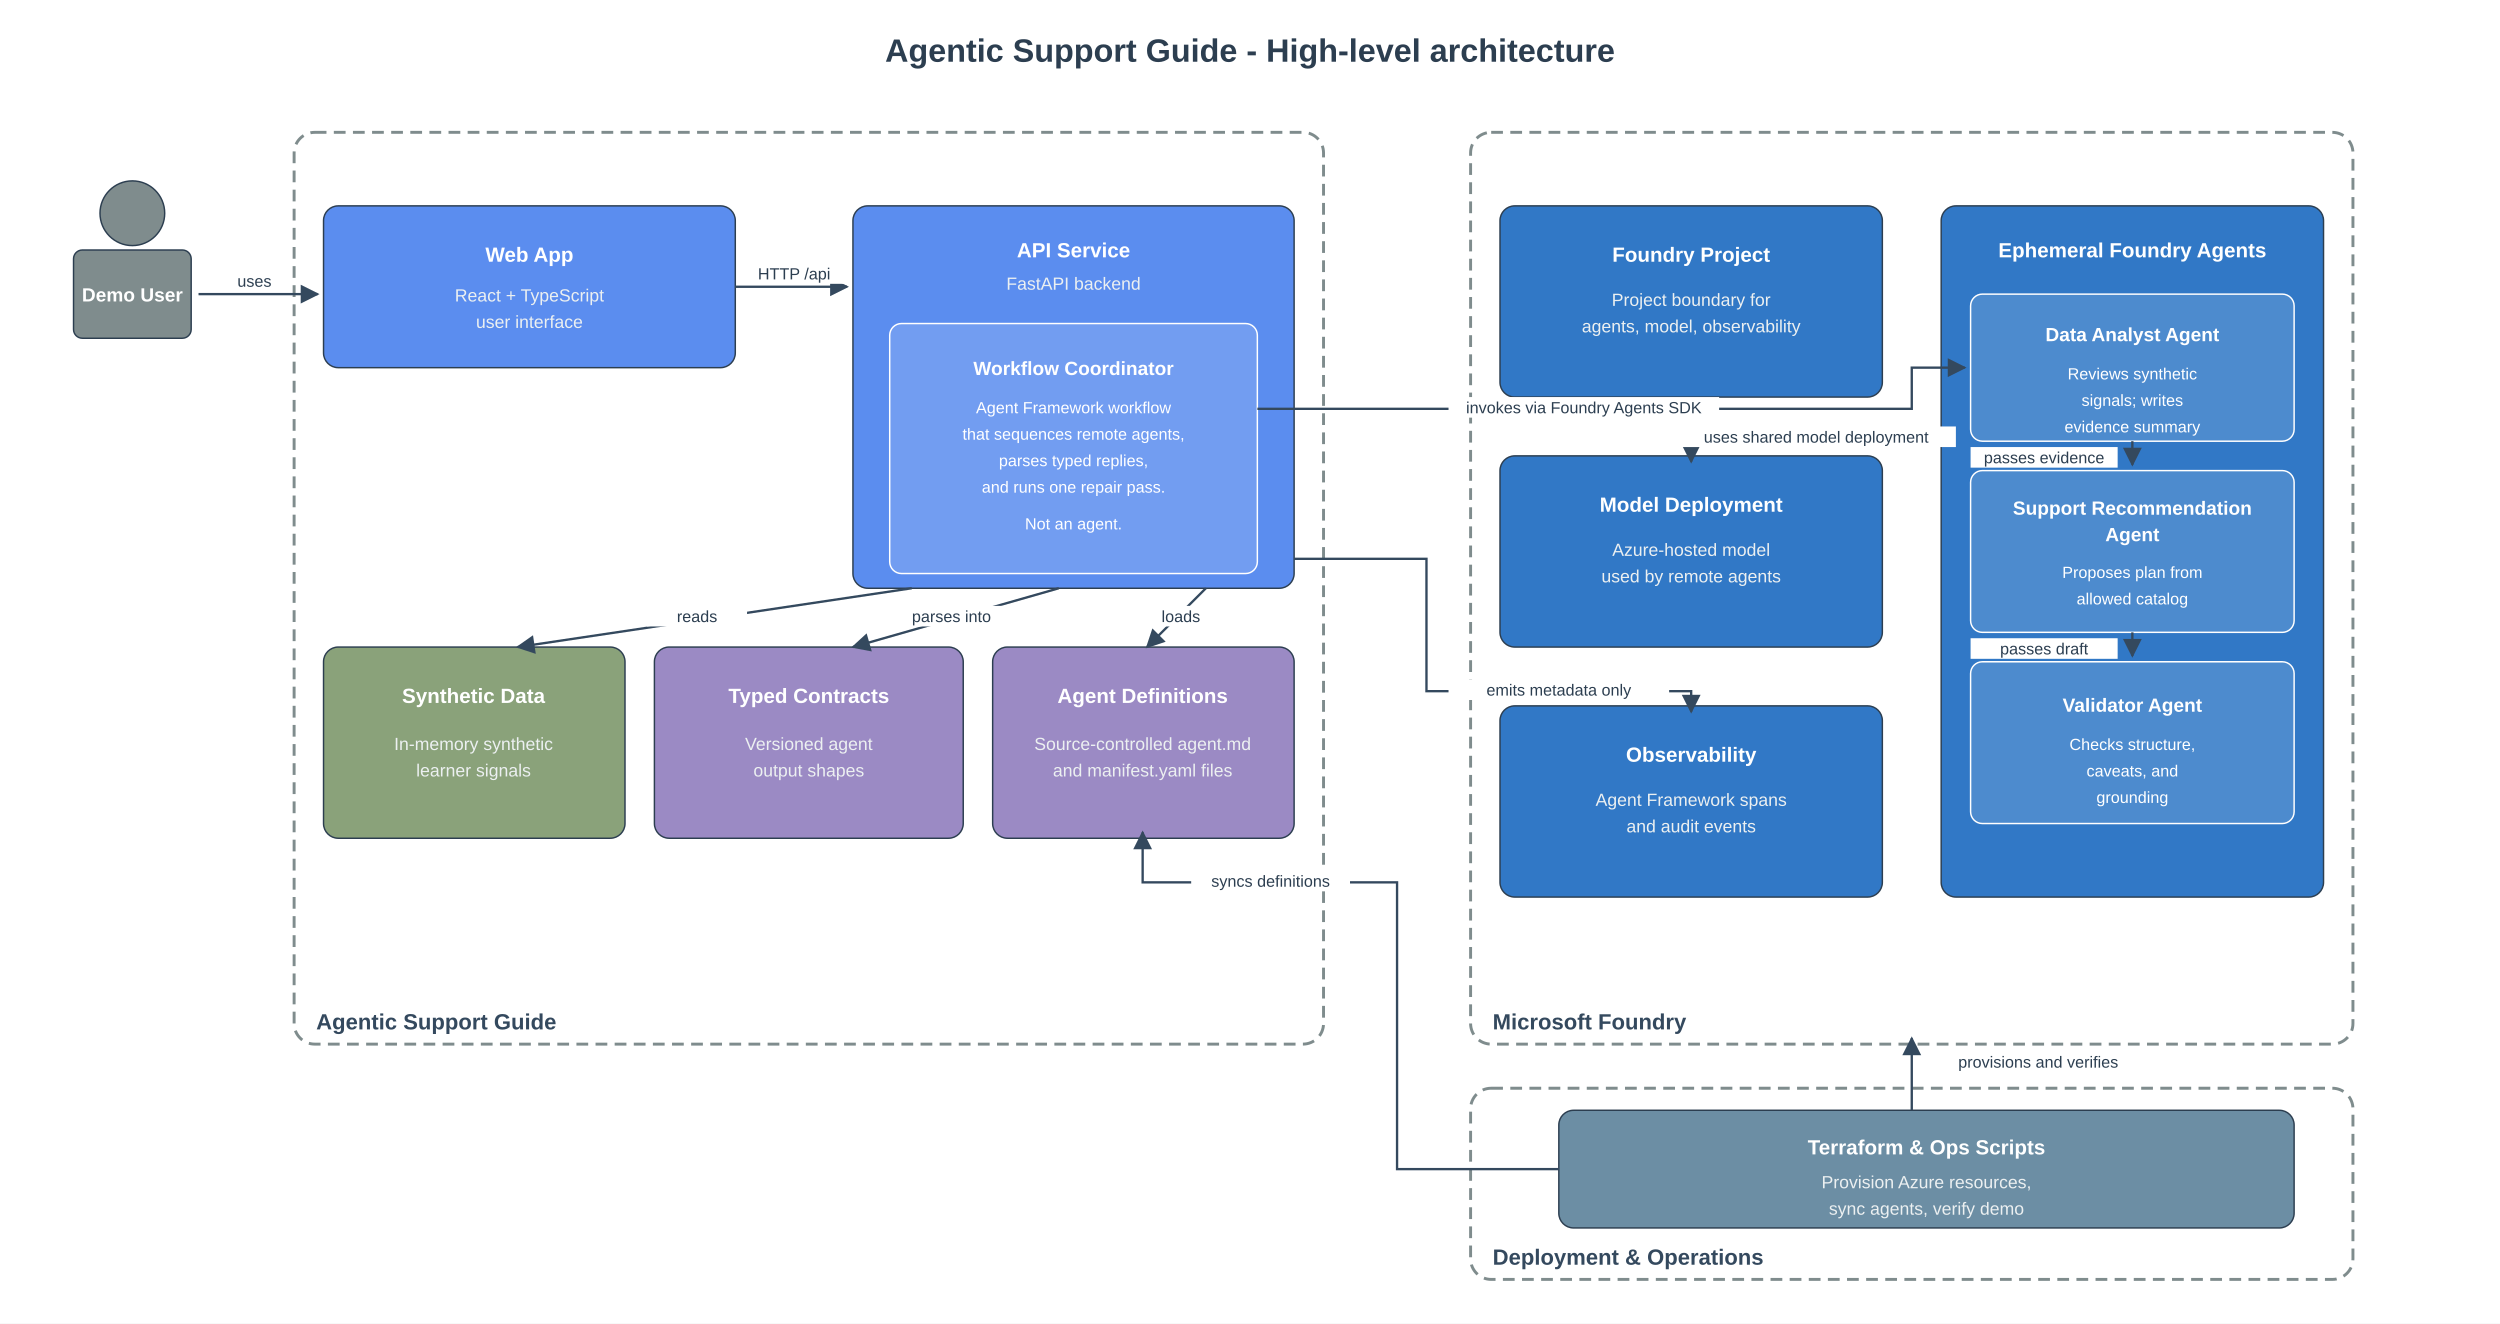
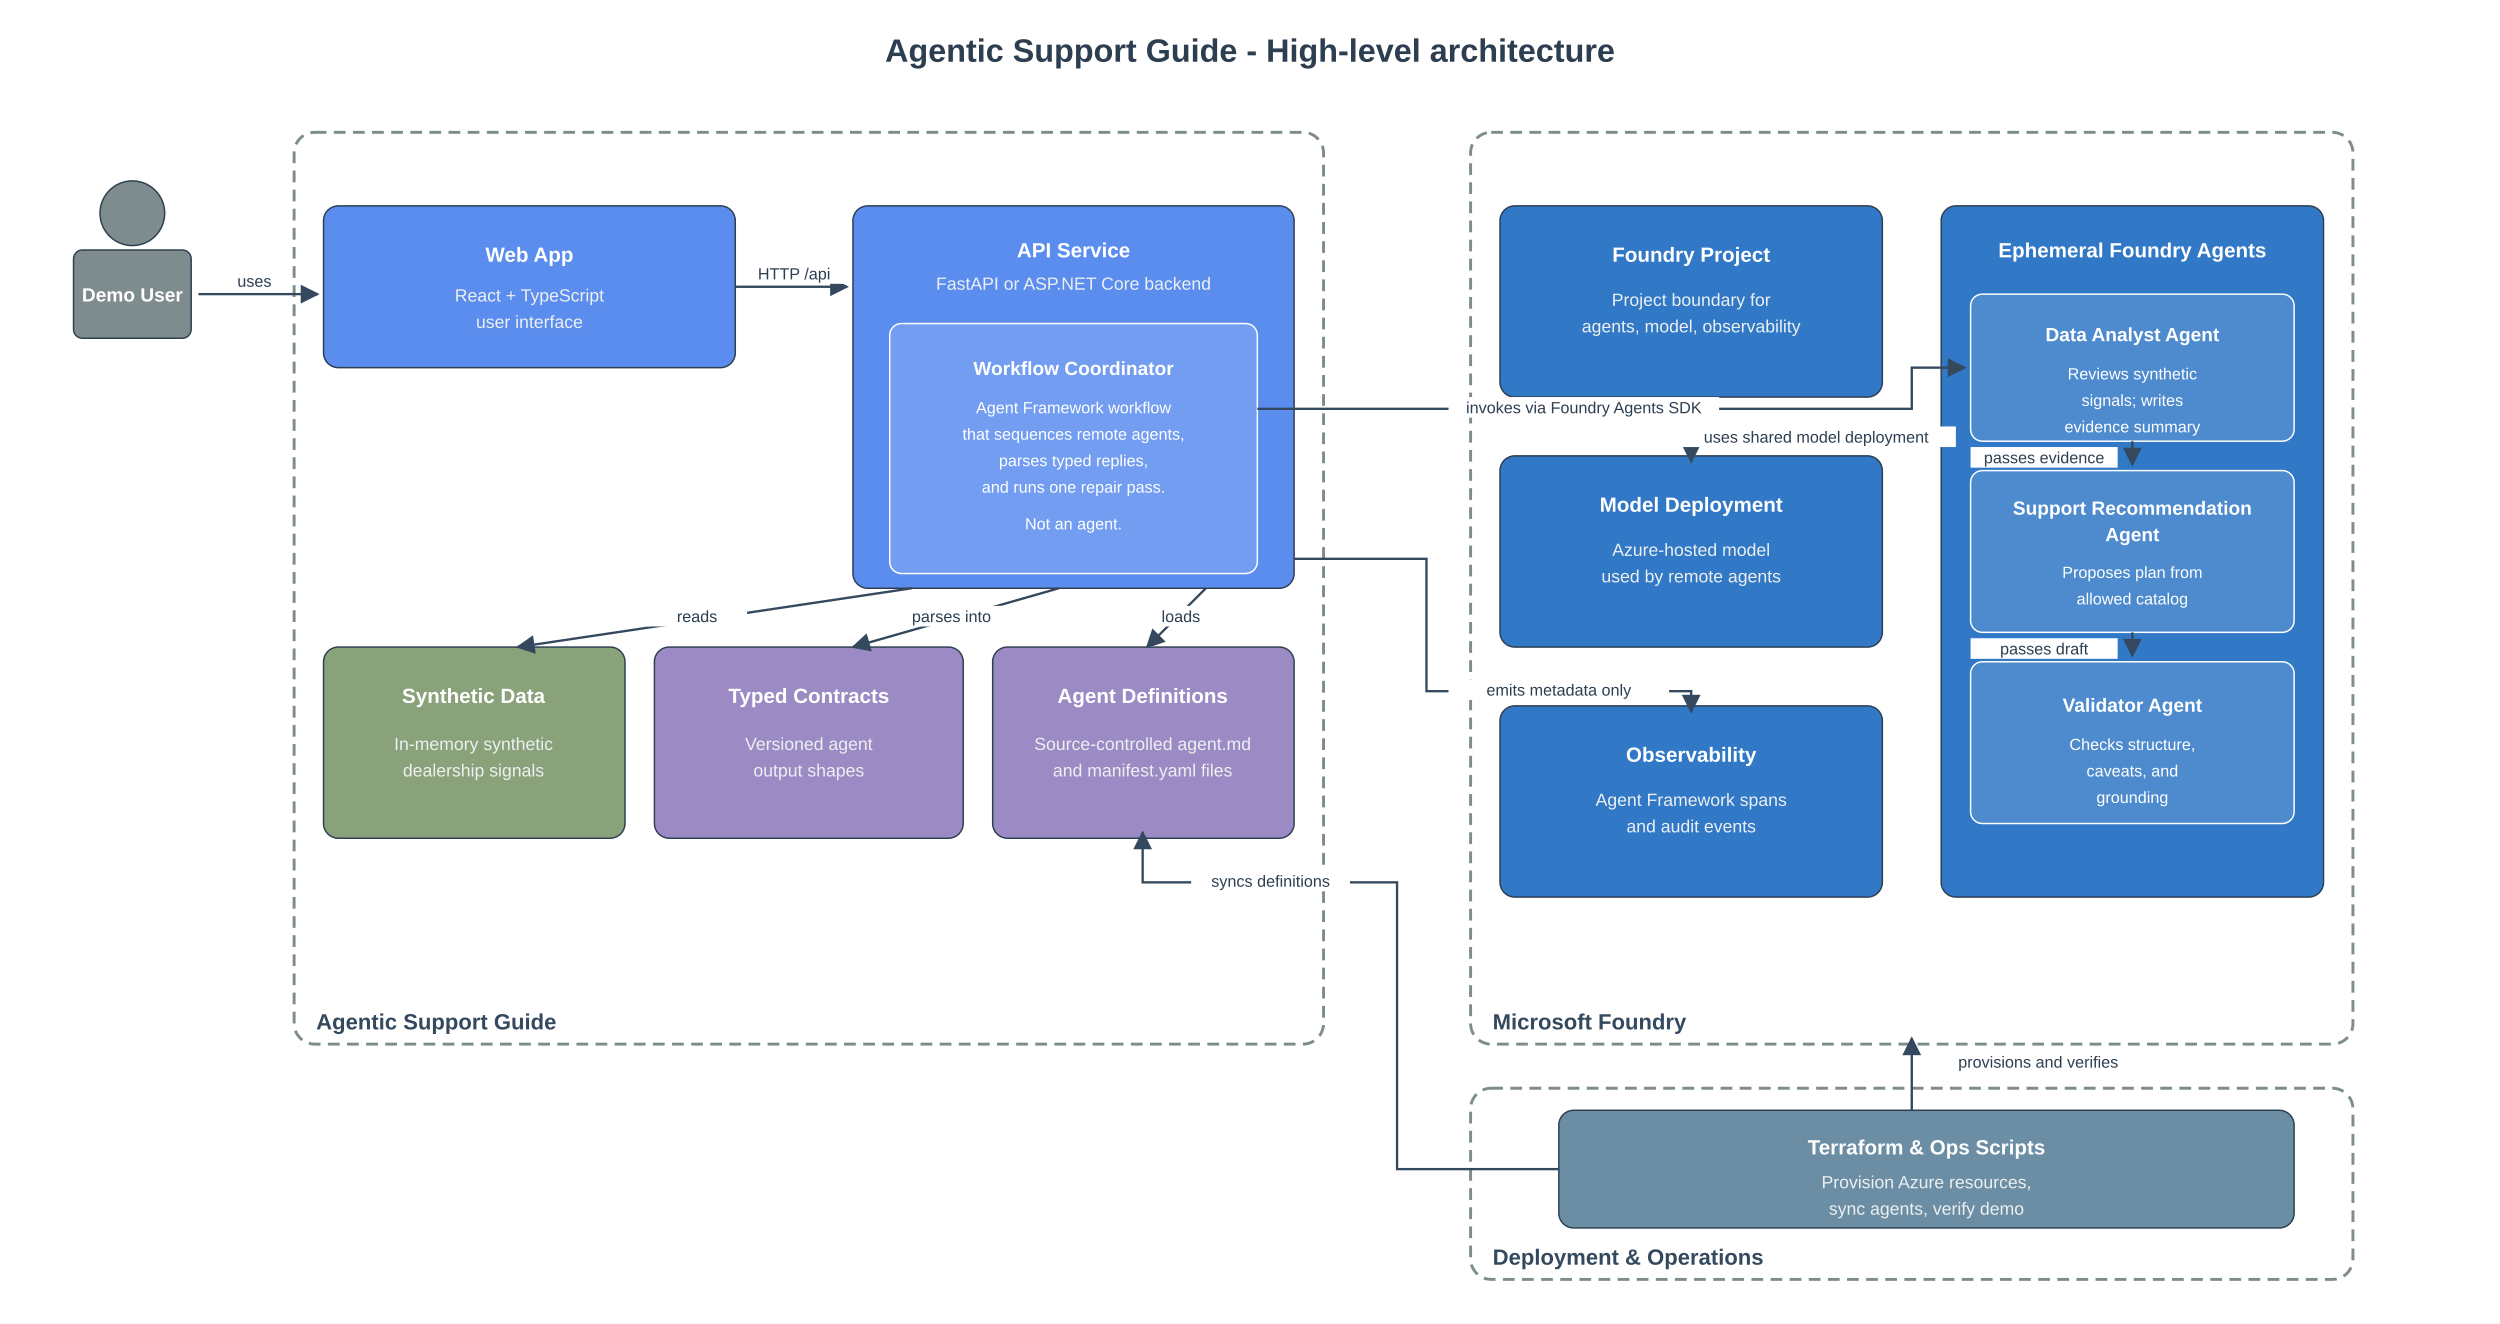
<svg xmlns="http://www.w3.org/2000/svg" viewBox="0 0 1700 900" width="1700" height="900" role="img" aria-labelledby="asg-title asg-desc">
  <rect x="0" y="0" width="1700" height="900" fill="#ffffff" />
  <style type="text/css">
    .title { font: bold 22px 'Segoe UI', Arial, sans-serif; fill: #2c3e50; text-anchor: middle; }
    .boundary { fill: none; stroke: #7f8c8d; stroke-width: 2; stroke-dasharray: 8 5; }
    .boundary-label { font: bold 15px 'Segoe UI', Arial, sans-serif; fill: #34495e; }
    .container-label { font: bold 14px 'Segoe UI', Arial, sans-serif; fill: #ffffff; text-anchor: middle; }
    .container-desc { font: 12px 'Segoe UI', Arial, sans-serif; fill: #ecf0f1; text-anchor: middle; }
    .container-stroke { stroke: #2c3e50; stroke-width: 1; }
    .nested-fill { fill: #ffffff; fill-opacity: 0.14; stroke: #ffffff; stroke-width: 1; }
    .nested-label { font: bold 13px 'Segoe UI', Arial, sans-serif; fill: #ffffff; text-anchor: middle; }
    .nested-desc { font: 11px 'Segoe UI', Arial, sans-serif; fill: #ffffff; text-anchor: middle; }
    .arrow { fill: none; stroke: #34495e; stroke-width: 1.6; }
    .arrow-label { font: 11px 'Segoe UI', Arial, sans-serif; fill: #2c3e50; text-anchor: middle; }
    .arrow-label-bg { fill: #ffffff; stroke: none; }
    .person-fill { fill: #7f8c8d; stroke: #2c3e50; stroke-width: 1; }
    .person-label { font: bold 13px 'Segoe UI', Arial, sans-serif; fill: #ffffff; text-anchor: middle; }
    .LocalApp { fill: #5b8def; }
    .AgentAssets { fill: #9b8ac4; }
    .Azure { fill: #3178c6; }
    .Ops { fill: #6c8ea4; }
    .Data { fill: #8aa27a; }
  </style>
  <defs>
    <marker id="arrow-head" viewBox="0 0 10 10" refX="9" refY="5" markerWidth="8" markerHeight="8" orient="auto-start-reverse">
      <path d="M0,0 L10,5 L0,10 z" fill="#34495e" />
    </marker>
  </defs>
  <text x="850" y="42" class="title">Agentic Support Guide - High-level architecture</text>
  <circle cx="90" cy="145" r="22" class="person-fill" />
  <rect x="50" y="170" width="80" height="60" rx="6" class="person-fill container-stroke" />
  <text x="90" y="205" class="person-label">Demo User</text>
  <rect x="200" y="90" width="700" height="620" rx="14" class="boundary" />
  <text x="215" y="700" class="boundary-label">Agentic Support Guide</text>
  <rect x="220" y="140" width="280" height="110" rx="10" class="LocalApp container-stroke" />
  <text x="360" y="178" class="container-label">Web App</text>
  <text x="360" y="205" class="container-desc">React + TypeScript</text>
  <text x="360" y="223" class="container-desc">user interface</text>
  <rect x="580" y="140" width="300" height="260" rx="10" class="LocalApp container-stroke" />
  <text x="730" y="175" class="container-label">API Service</text>
-   <text x="730" y="197" class="container-desc">FastAPI backend</text>
+   <text x="730" y="197" class="container-desc">FastAPI or ASP.NET Core backend</text>
  <rect x="605" y="220" width="250" height="170" rx="8" class="nested-fill" />
  <text x="730" y="255" class="nested-label">Workflow Coordinator</text>
  <text x="730" y="281" class="nested-desc">Agent Framework workflow</text>
  <text x="730" y="299" class="nested-desc">that sequences remote agents,</text>
  <text x="730" y="317" class="nested-desc">parses typed replies,</text>
  <text x="730" y="335" class="nested-desc">and runs one repair pass.</text>
  <text x="730" y="360" class="nested-desc">Not an agent.</text>
  <rect x="220" y="440" width="205" height="130" rx="10" class="Data container-stroke" />
  <text x="322" y="478" class="container-label">Synthetic Data</text>
  <text x="322" y="510" class="container-desc">In-memory synthetic</text>
-   <text x="322" y="528" class="container-desc">learner signals</text>
+   <text x="322" y="528" class="container-desc">dealership signals</text>
  <rect x="445" y="440" width="210" height="130" rx="10" class="AgentAssets container-stroke" />
  <text x="550" y="478" class="container-label">Typed Contracts</text>
  <text x="550" y="510" class="container-desc">Versioned agent</text>
  <text x="550" y="528" class="container-desc">output shapes</text>
  <rect x="675" y="440" width="205" height="130" rx="10" class="AgentAssets container-stroke" />
  <text x="777" y="478" class="container-label">Agent Definitions</text>
  <text x="777" y="510" class="container-desc">Source-controlled agent.md</text>
  <text x="777" y="528" class="container-desc">and manifest.yaml files</text>
  <rect x="1000" y="90" width="600" height="620" rx="14" class="boundary" />
  <text x="1015" y="700" class="boundary-label">Microsoft Foundry</text>
  <rect x="1020" y="140" width="260" height="130" rx="10" class="Azure container-stroke" />
  <text x="1150" y="178" class="container-label">Foundry Project</text>
  <text x="1150" y="208" class="container-desc">Project boundary for</text>
  <text x="1150" y="226" class="container-desc">agents, model, observability</text>
  <rect x="1020" y="310" width="260" height="130" rx="10" class="Azure container-stroke" />
  <text x="1150" y="348" class="container-label">Model Deployment</text>
  <text x="1150" y="378" class="container-desc">Azure-hosted model</text>
  <text x="1150" y="396" class="container-desc">used by remote agents</text>
  <rect x="1020" y="480" width="260" height="130" rx="10" class="Azure container-stroke" />
  <text x="1150" y="518" class="container-label">Observability</text>
  <text x="1150" y="548" class="container-desc">Agent Framework spans</text>
  <text x="1150" y="566" class="container-desc">and audit events</text>
  <rect x="1320" y="140" width="260" height="470" rx="10" class="Azure container-stroke" />
  <text x="1450" y="175" class="container-label">Ephemeral Foundry Agents</text>
  <rect x="1340" y="200" width="220" height="100" rx="8" class="nested-fill" />
  <text x="1450" y="232" class="nested-label">Data Analyst Agent</text>
  <text x="1450" y="258" class="nested-desc">Reviews synthetic</text>
  <text x="1450" y="276" class="nested-desc">signals; writes</text>
  <text x="1450" y="294" class="nested-desc">evidence summary</text>
  <rect x="1340" y="320" width="220" height="110" rx="8" class="nested-fill" />
  <text x="1450" y="350" class="nested-label">Support Recommendation</text>
  <text x="1450" y="368" class="nested-label">Agent</text>
  <text x="1450" y="393" class="nested-desc">Proposes plan from</text>
  <text x="1450" y="411" class="nested-desc">allowed catalog</text>
  <rect x="1340" y="450" width="220" height="110" rx="8" class="nested-fill" />
  <text x="1450" y="484" class="nested-label">Validator Agent</text>
  <text x="1450" y="510" class="nested-desc">Checks structure,</text>
  <text x="1450" y="528" class="nested-desc">caveats, and</text>
  <text x="1450" y="546" class="nested-desc">grounding</text>
  <rect x="1000" y="740" width="600" height="130" rx="14" class="boundary" />
  <text x="1015" y="860" class="boundary-label">Deployment &amp; Operations</text>
  <rect x="1060" y="755" width="500" height="80" rx="10" class="Ops container-stroke" />
  <text x="1310" y="785" class="container-label">Terraform &amp; Ops Scripts</text>
  <text x="1310" y="808" class="container-desc">Provision Azure resources,</text>
  <text x="1310" y="826" class="container-desc">sync agents, verify demo</text>
  <line x1="135" y1="200" x2="216" y2="200" class="arrow" marker-end="url(#arrow-head)" />
  <rect x="152" y="184" width="42" height="14" class="arrow-label-bg" />
  <text x="173" y="195" class="arrow-label">uses</text>
  <line x1="500" y1="195" x2="576" y2="195" class="arrow" marker-end="url(#arrow-head)" />
  <rect x="504" y="179" width="72" height="14" class="arrow-label-bg" />
  <text x="540" y="190" class="arrow-label">HTTP /api</text>
  <path d="M 855 278 L 1300 278 L 1300 250 L 1336 250" class="arrow" marker-end="url(#arrow-head)" />
  <rect x="985" y="270" width="184" height="14" class="arrow-label-bg" />
  <text x="1077" y="281" class="arrow-label">invokes via Foundry Agents SDK</text>
  <line x1="1450" y1="300" x2="1450" y2="316" class="arrow" marker-end="url(#arrow-head)" />
  <rect x="1340" y="304" width="100" height="14" class="arrow-label-bg" />
  <text x="1390" y="315" class="arrow-label">passes evidence</text>
  <line x1="1450" y1="430" x2="1450" y2="446" class="arrow" marker-end="url(#arrow-head)" />
  <rect x="1340" y="434" width="100" height="14" class="arrow-label-bg" />
  <text x="1390" y="445" class="arrow-label">passes draft</text>
  <path d="M 1320 298 L 1150 298 L 1150 314" class="arrow" marker-end="url(#arrow-head)" />
  <rect x="1140" y="290" width="190" height="14" class="arrow-label-bg" />
  <text x="1235" y="301" class="arrow-label">uses shared model deployment</text>
  <line x1="620" y1="400" x2="352" y2="440" class="arrow" marker-end="url(#arrow-head)" />
  <rect x="440" y="412" width="68" height="14" class="arrow-label-bg" />
  <text x="474" y="423" class="arrow-label">reads</text>
  <line x1="720" y1="400" x2="580" y2="440" class="arrow" marker-end="url(#arrow-head)" />
  <rect x="602" y="412" width="90" height="14" class="arrow-label-bg" />
  <text x="647" y="423" class="arrow-label">parses into</text>
  <line x1="820" y1="400" x2="780" y2="440" class="arrow" marker-end="url(#arrow-head)" />
  <rect x="770" y="412" width="66" height="14" class="arrow-label-bg" />
  <text x="803" y="423" class="arrow-label">loads</text>
  <path d="M 880 380 L 970 380 L 970 470 L 1150 470 L 1150 484" class="arrow" marker-end="url(#arrow-head)" />
  <rect x="985" y="462" width="150" height="14" class="arrow-label-bg" />
  <text x="1060" y="473" class="arrow-label">emits metadata only</text>
  <line x1="1300" y1="755" x2="1300" y2="706" class="arrow" marker-end="url(#arrow-head)" />
  <rect x="1310" y="715" width="152" height="14" class="arrow-label-bg" />
  <text x="1386" y="726" class="arrow-label">provisions and verifies</text>
  <path d="M 1060 795 L 950 795 L 950 600 L 777 600 L 777 566" class="arrow" marker-end="url(#arrow-head)" />
  <rect x="810" y="592" width="108" height="14" class="arrow-label-bg" />
  <text x="864" y="603" class="arrow-label">syncs definitions</text>
</svg>
